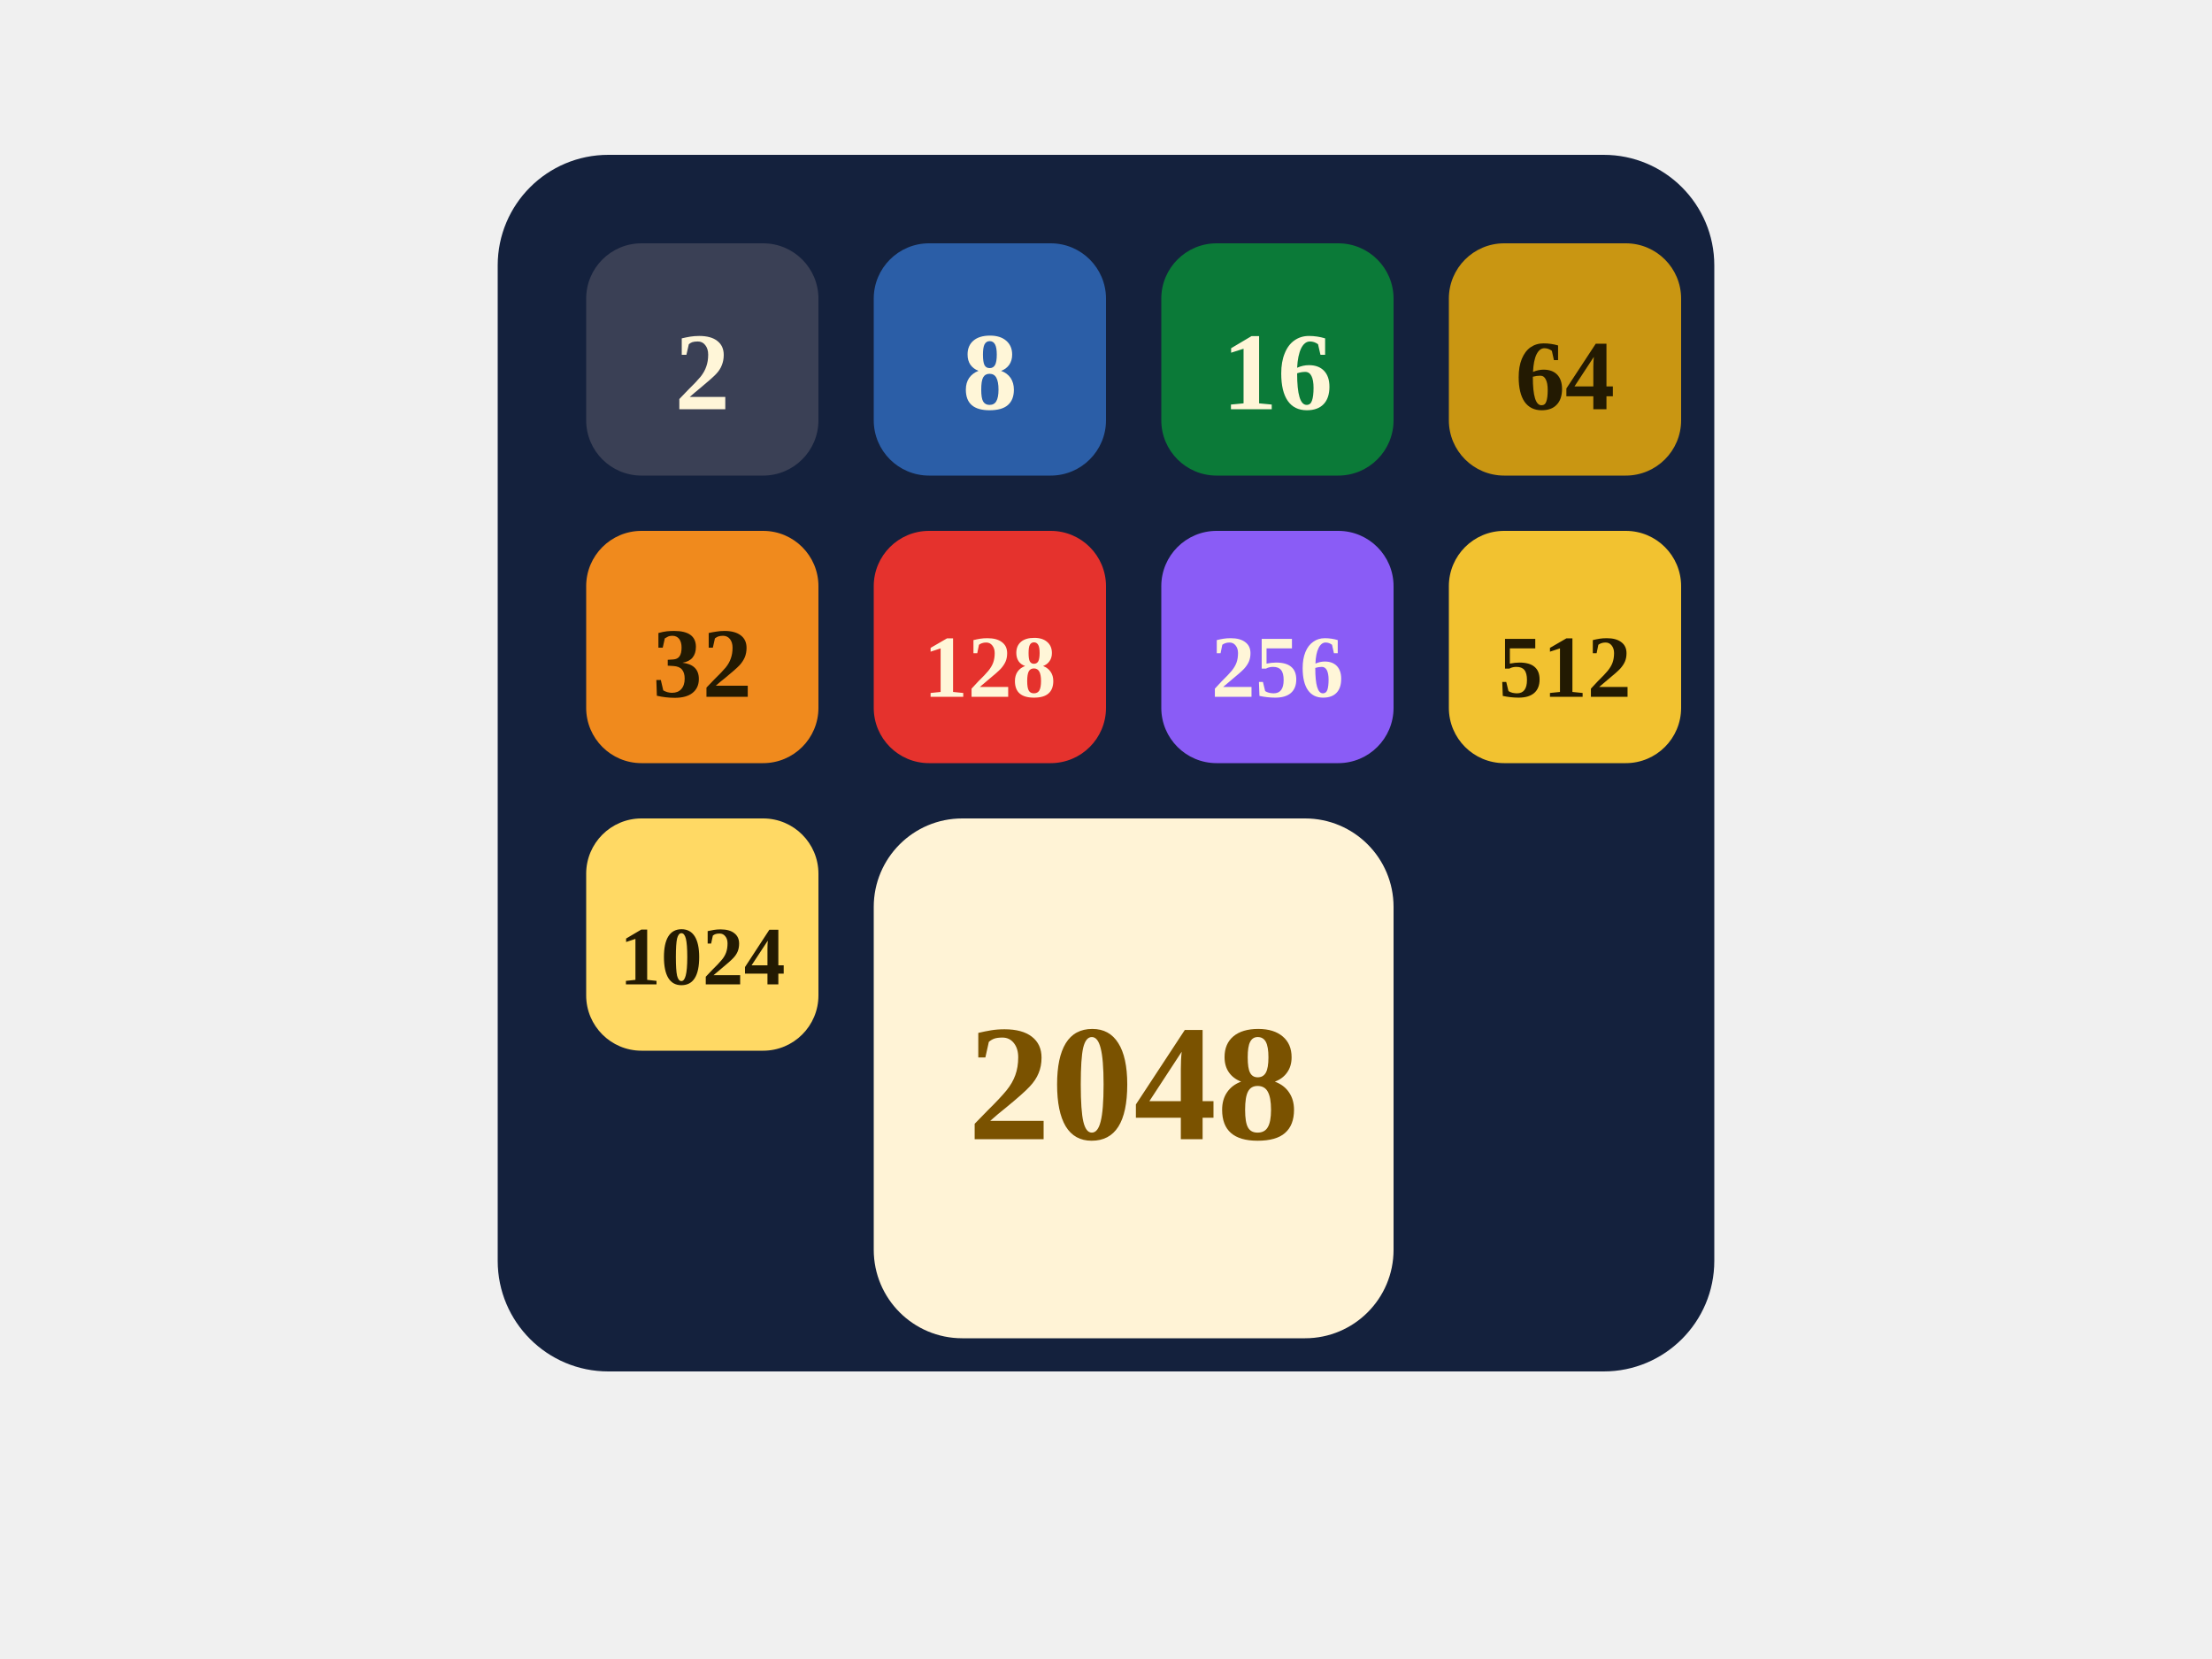
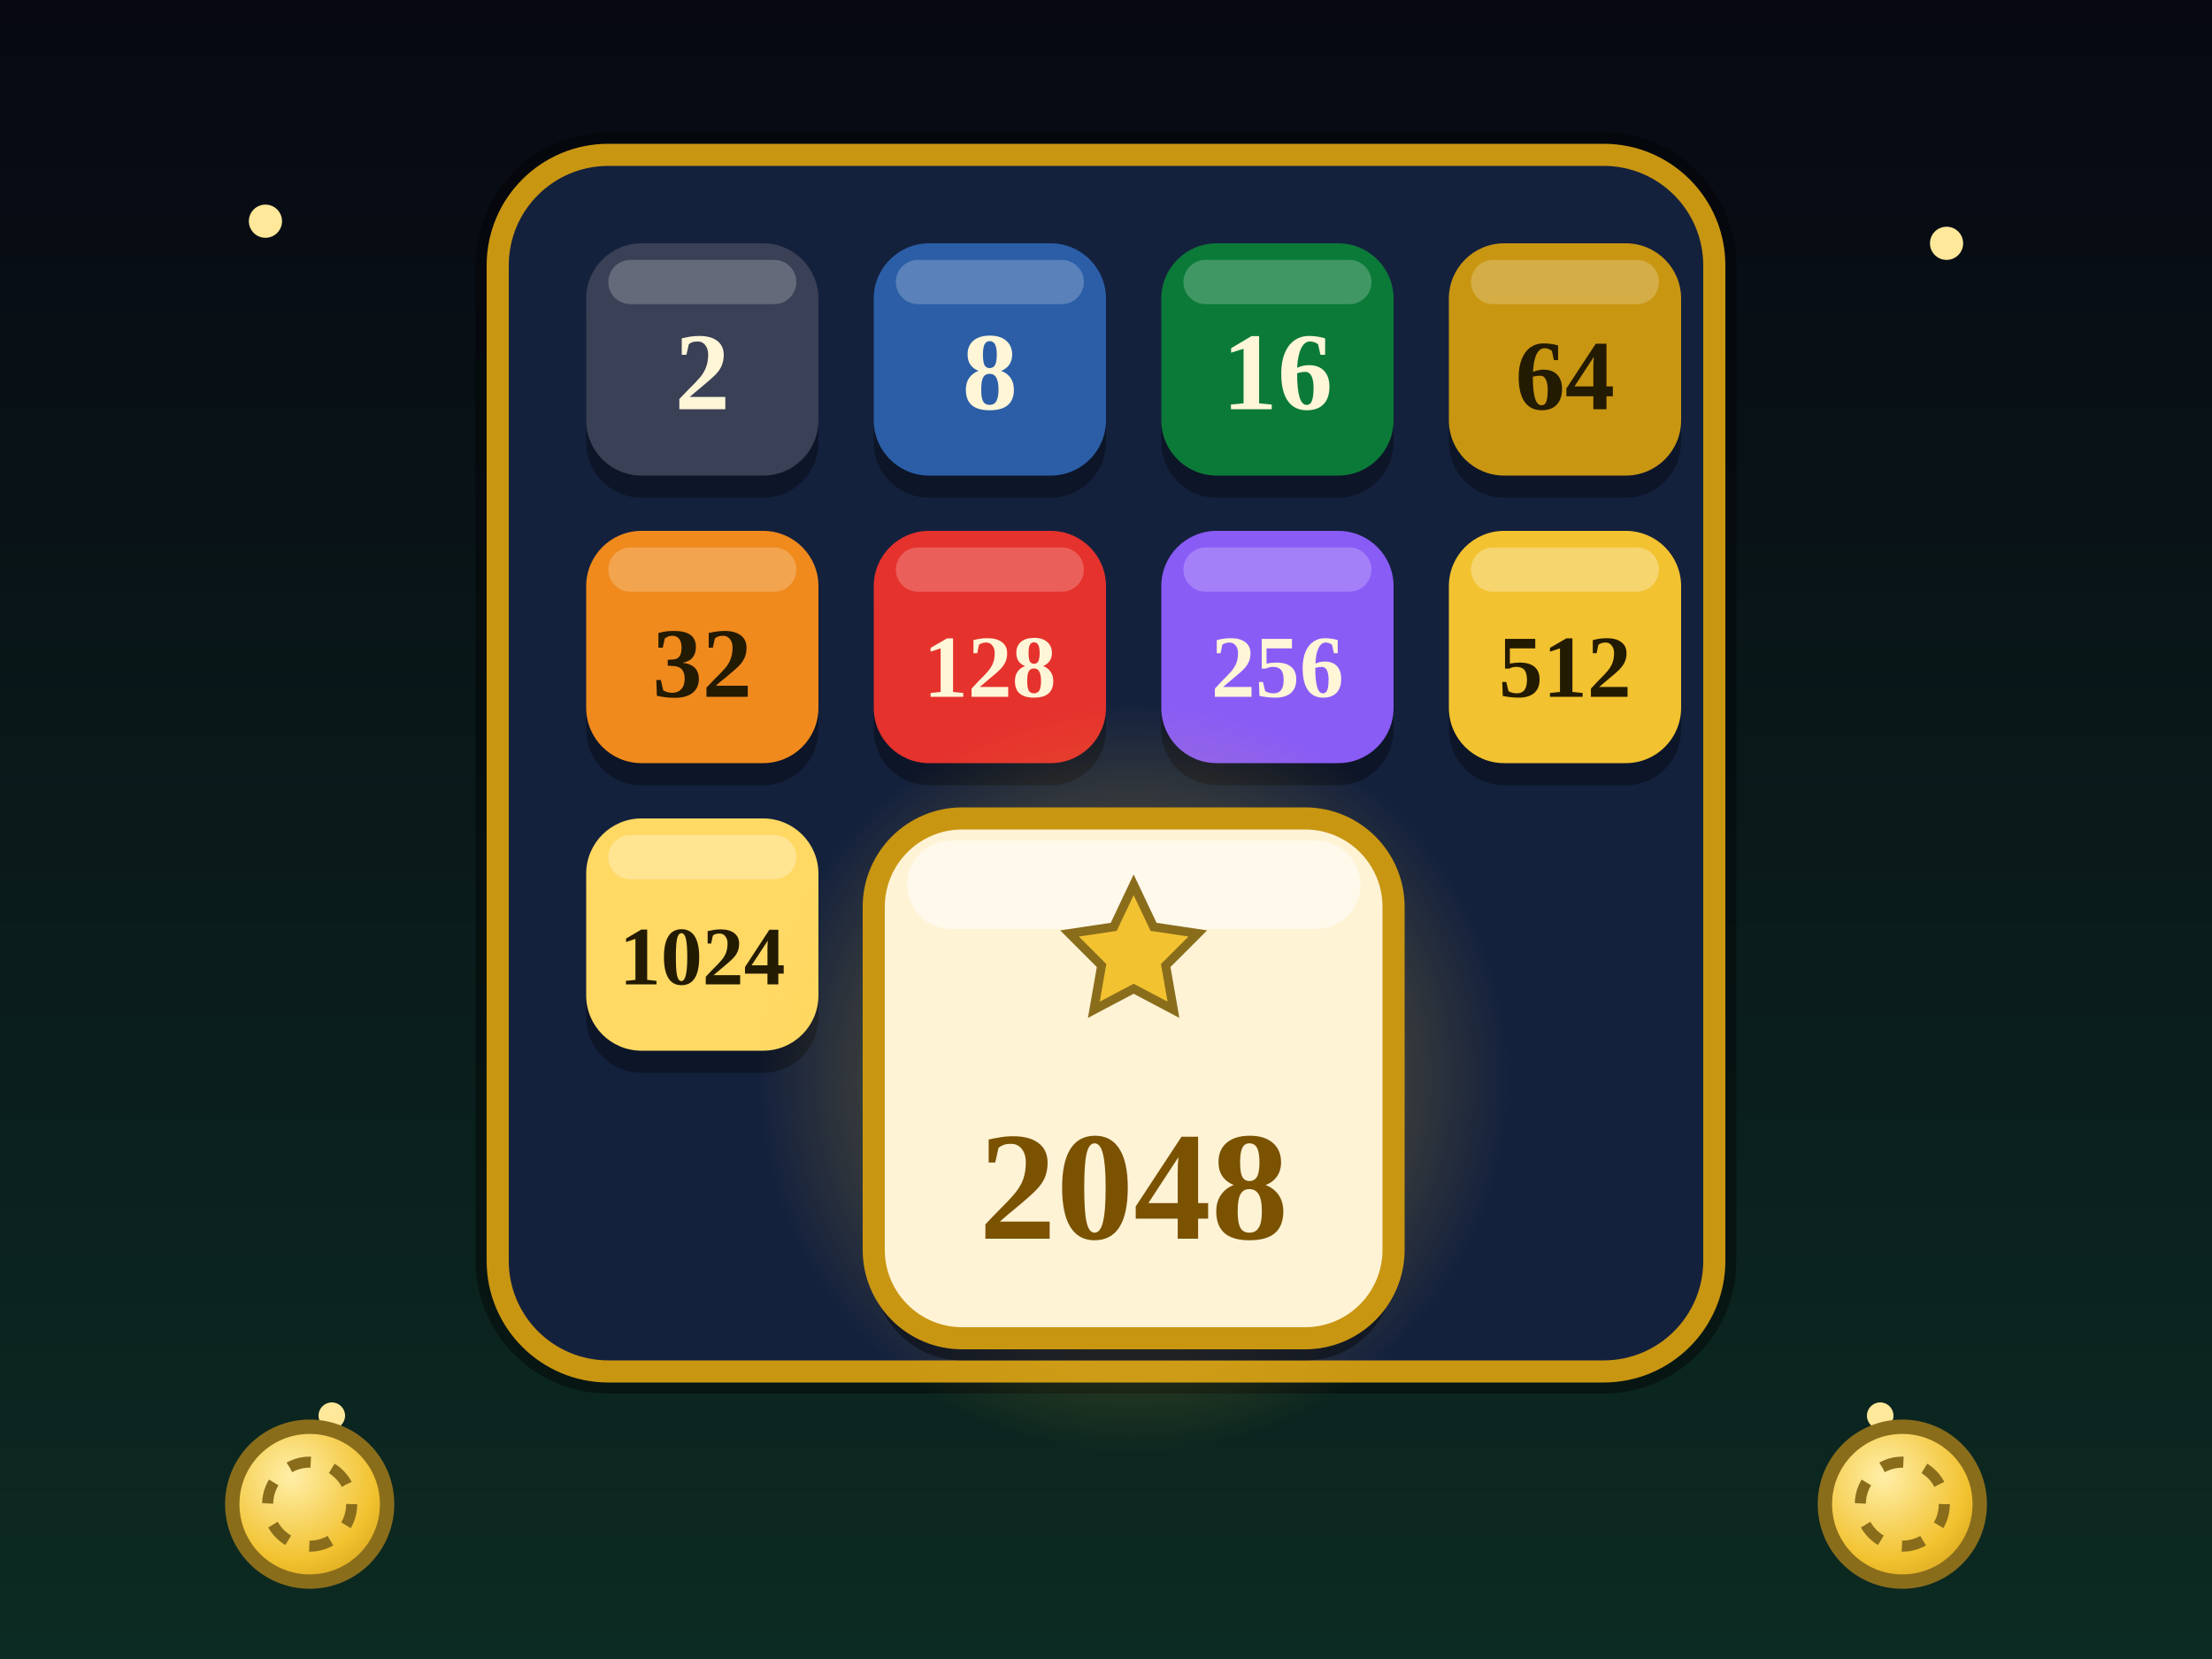
- <svg xmlns="http://www.w3.org/2000/svg" class="gp-svg" viewBox="0 0 200 150" role="img" aria-label="2048 cover art — a grid of numbered tiles climbing to a glowing 2048 tile">
-   <rect x="45" y="14" width="110" height="110" rx="10" fill="#14213D" />
+ <svg xmlns="http://www.w3.org/2000/svg" viewBox="0 0 200 150" role="img" aria-label="2048 cover art — a board of 3D numbered tiles climbing to a glowing 2048 tile">
+   <defs>
+     <linearGradient id="n2-bg" x1="0" y1="0" x2="0" y2="1">
+       <stop offset="0" stop-color="#070812" />
+       <stop offset="1" stop-color="#0C2B22" />
+     </linearGradient>
+     <radialGradient id="n2-glow" cx="0.5" cy="0.5" r="0.5">
+       <stop offset="0" stop-color="#F2C230" stop-opacity="0.55" />
+       <stop offset="1" stop-color="#F2C230" stop-opacity="0" />
+     </radialGradient>
+     <radialGradient id="n2-gold" cx="0.38" cy="0.32" r="0.9">
+       <stop offset="0" stop-color="#FFEFA8" />
+       <stop offset="0.6" stop-color="#F2C230" />
+       <stop offset="1" stop-color="#C99612" />
+     </radialGradient>
+   </defs>
+   <rect width="200" height="150" fill="url(#n2-bg)" />
+   <g fill="#FFE89A">
+     <circle cx="24" cy="20" r="1.5" />
+     <circle cx="176" cy="22" r="1.5" />
+     <circle cx="30" cy="128" r="1.2" />
+     <circle cx="170" cy="128" r="1.2" />
+   </g>
+   <rect x="43" y="12" width="114" height="114" rx="12" fill="#000" opacity="0.4" />
+   <rect x="45" y="14" width="110" height="110" rx="10" fill="#14213D" stroke="#C99612" stroke-width="2" />
  <g font-weight="900" text-anchor="middle">
-     <rect x="53" y="22" width="21" height="21" rx="5" fill="#3A4055" />
-     <text x="63.5" y="37" font-size="10" fill="#FFF6D8">2</text>
-     <rect x="79" y="22" width="21" height="21" rx="5" fill="#2B5EA7" />
-     <text x="89.5" y="37" font-size="10" fill="#FFF6D8">8</text>
-     <rect x="105" y="22" width="21" height="21" rx="5" fill="#0B7A38" />
-     <text x="115.5" y="37" font-size="10" fill="#FFF6D8">16</text>
-     <rect x="131" y="22" width="21" height="21" rx="5" fill="#C99612" />
-     <text x="141.5" y="37" font-size="9" fill="#231a02">64</text>
-     <rect x="53" y="48" width="21" height="21" rx="5" fill="#F08A1D" />
-     <text x="63.5" y="63" font-size="9" fill="#231a02">32</text>
-     <rect x="79" y="48" width="21" height="21" rx="5" fill="#E5322D" />
-     <text x="89.5" y="63" font-size="8" fill="#FFF6D8">128</text>
-     <rect x="105" y="48" width="21" height="21" rx="5" fill="#8A5CF6" />
-     <text x="115.5" y="63" font-size="8" fill="#FFF6D8">256</text>
-     <rect x="131" y="48" width="21" height="21" rx="5" fill="#F2C230" />
-     <text x="141.5" y="63" font-size="8" fill="#231a02">512</text>
-     <rect x="53" y="74" width="21" height="21" rx="5" fill="#FFD964" />
-     <text x="63.5" y="89" font-size="7.5" fill="#231a02">1024</text>
-     <rect x="79" y="74" width="47" height="47" rx="8" fill="#FFF3D6" />
-     <text x="102.5" y="103" font-size="15" fill="#7A5200">2048</text>
+     <g>
+       <rect x="53" y="24" width="21" height="21" rx="5" fill="#000" opacity="0.35" />
+       <rect x="53" y="22" width="21" height="21" rx="5" fill="#3A4055" />
+       <rect x="55" y="23.5" width="17" height="4" rx="2" fill="#FFF" opacity="0.22" />
+       <text x="63.5" y="37" font-size="10" fill="#FFF6D8">2</text>
+     </g>
+     <g>
+       <rect x="79" y="24" width="21" height="21" rx="5" fill="#000" opacity="0.35" />
+       <rect x="79" y="22" width="21" height="21" rx="5" fill="#2B5EA7" />
+       <rect x="81" y="23.5" width="17" height="4" rx="2" fill="#FFF" opacity="0.22" />
+       <text x="89.5" y="37" font-size="10" fill="#FFF6D8">8</text>
+     </g>
+     <g>
+       <rect x="105" y="24" width="21" height="21" rx="5" fill="#000" opacity="0.35" />
+       <rect x="105" y="22" width="21" height="21" rx="5" fill="#0B7A38" />
+       <rect x="107" y="23.5" width="17" height="4" rx="2" fill="#FFF" opacity="0.22" />
+       <text x="115.5" y="37" font-size="10" fill="#FFF6D8">16</text>
+     </g>
+     <g>
+       <rect x="131" y="24" width="21" height="21" rx="5" fill="#000" opacity="0.35" />
+       <rect x="131" y="22" width="21" height="21" rx="5" fill="#C99612" />
+       <rect x="133" y="23.5" width="17" height="4" rx="2" fill="#FFF" opacity="0.22" />
+       <text x="141.5" y="37" font-size="9" fill="#231a02">64</text>
+     </g>
+     <g>
+       <rect x="53" y="50" width="21" height="21" rx="5" fill="#000" opacity="0.35" />
+       <rect x="53" y="48" width="21" height="21" rx="5" fill="#F08A1D" />
+       <rect x="55" y="49.5" width="17" height="4" rx="2" fill="#FFF" opacity="0.22" />
+       <text x="63.5" y="63" font-size="9" fill="#231a02">32</text>
+     </g>
+     <g>
+       <rect x="79" y="50" width="21" height="21" rx="5" fill="#000" opacity="0.35" />
+       <rect x="79" y="48" width="21" height="21" rx="5" fill="#E5322D" />
+       <rect x="81" y="49.5" width="17" height="4" rx="2" fill="#FFF" opacity="0.22" />
+       <text x="89.5" y="63" font-size="8" fill="#FFF6D8">128</text>
+     </g>
+     <g>
+       <rect x="105" y="50" width="21" height="21" rx="5" fill="#000" opacity="0.35" />
+       <rect x="105" y="48" width="21" height="21" rx="5" fill="#8A5CF6" />
+       <rect x="107" y="49.5" width="17" height="4" rx="2" fill="#FFF" opacity="0.22" />
+       <text x="115.5" y="63" font-size="8" fill="#FFF6D8">256</text>
+     </g>
+     <g>
+       <rect x="131" y="50" width="21" height="21" rx="5" fill="#000" opacity="0.35" />
+       <rect x="131" y="48" width="21" height="21" rx="5" fill="#F2C230" />
+       <rect x="133" y="49.5" width="17" height="4" rx="2" fill="#FFF" opacity="0.3" />
+       <text x="141.5" y="63" font-size="8" fill="#231a02">512</text>
+     </g>
+     <g>
+       <rect x="53" y="76" width="21" height="21" rx="5" fill="#000" opacity="0.35" />
+       <rect x="53" y="74" width="21" height="21" rx="5" fill="#FFD964" />
+       <rect x="55" y="75.5" width="17" height="4" rx="2" fill="#FFF" opacity="0.3" />
+       <text x="63.5" y="89" font-size="7.5" fill="#231a02">1024</text>
+     </g>
+     <circle cx="102.5" cy="97.5" r="34" fill="url(#n2-glow)" />
+     <g>
+       <rect x="79" y="76" width="47" height="47" rx="8" fill="#000" opacity="0.4" />
+       <rect x="79" y="74" width="47" height="47" rx="8" fill="#FFF3D6" stroke="#C99612" stroke-width="2" />
+       <rect x="82" y="76" width="41" height="8" rx="4" fill="#FFF" opacity="0.5" />
+       <path d="M102.5 80 l1.8 3.8 4 .6 -2.9 2.9.7 4 -3.6-1.9 -3.6 1.9.7-4 -2.9-2.9 4-.6z" fill="#F2C230" stroke="#8A6D1B" stroke-width="0.8" />
+       <text x="102.5" y="112" font-size="14" fill="#7A5200">2048</text>
+     </g>
+   </g>
+   <g>
+     <circle cx="28" cy="136" r="7" fill="url(#n2-gold)" stroke="#8A6D1B" stroke-width="1.3" />
+     <circle cx="28" cy="136" r="3.8" fill="none" stroke="#8A6D1B" stroke-width="1" stroke-dasharray="2 2" />
+     <circle cx="172" cy="136" r="7" fill="url(#n2-gold)" stroke="#8A6D1B" stroke-width="1.3" />
+     <circle cx="172" cy="136" r="3.8" fill="none" stroke="#8A6D1B" stroke-width="1" stroke-dasharray="2 2" />
  </g>
</svg>
